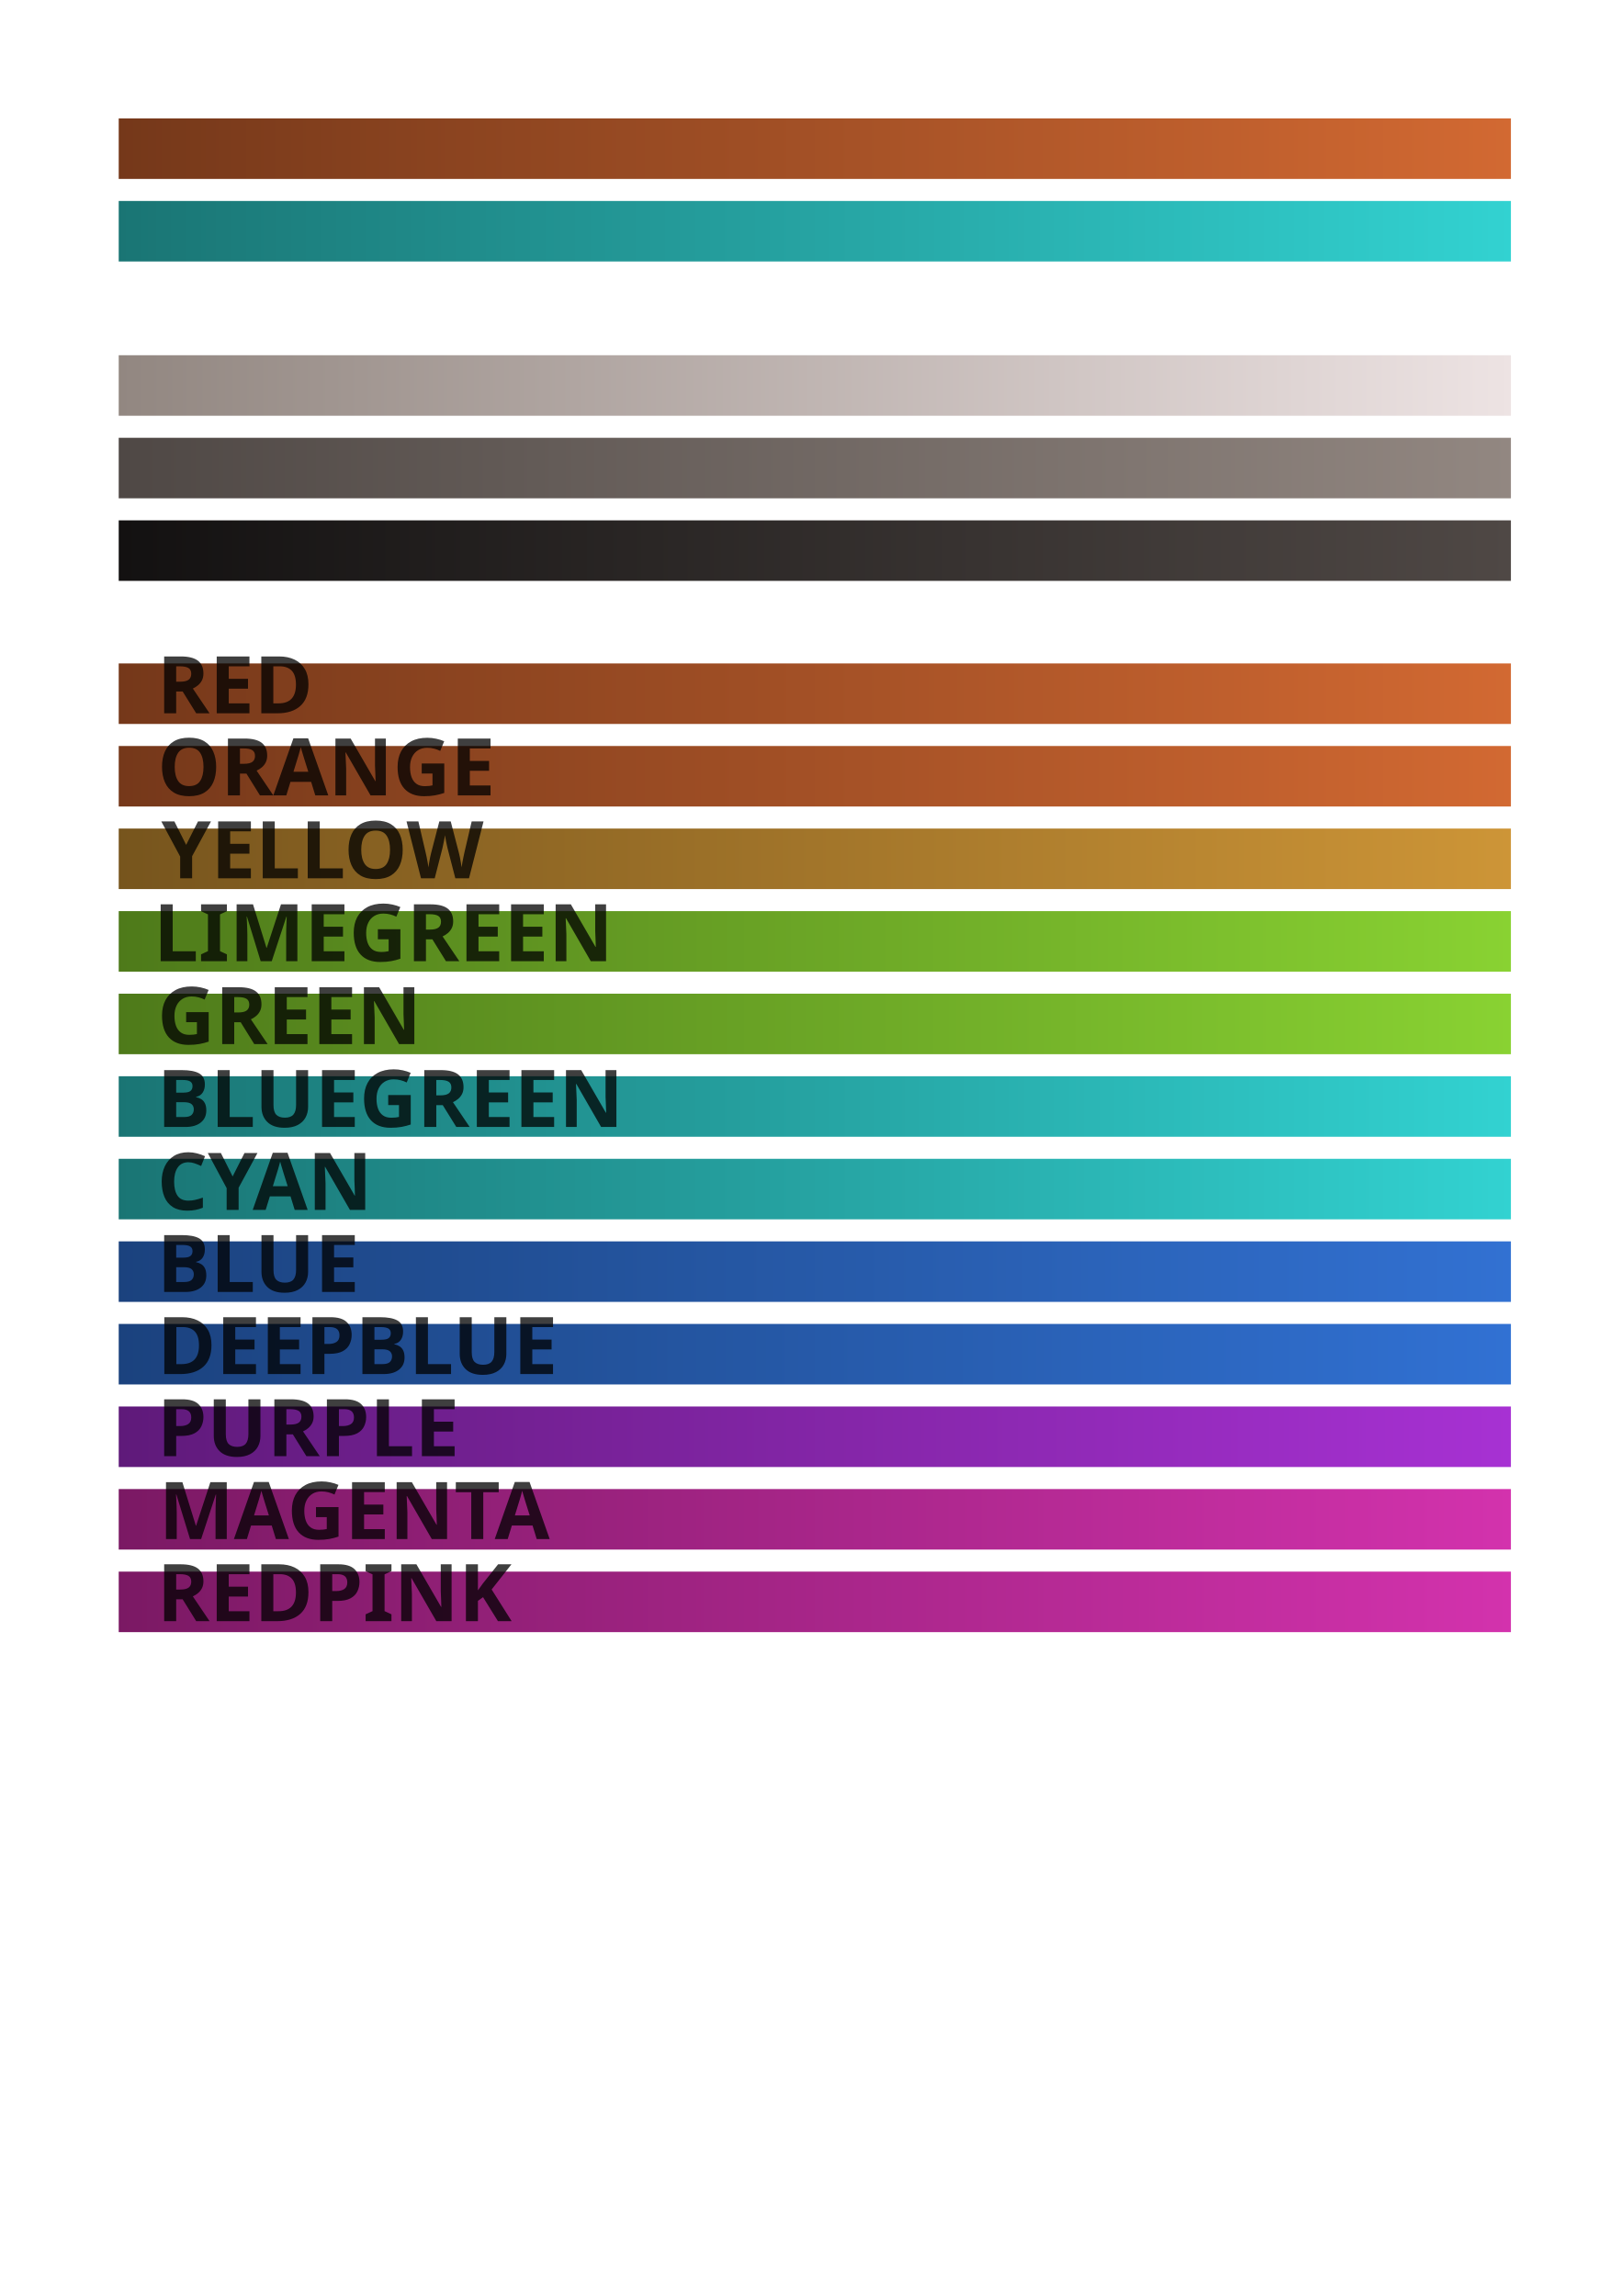
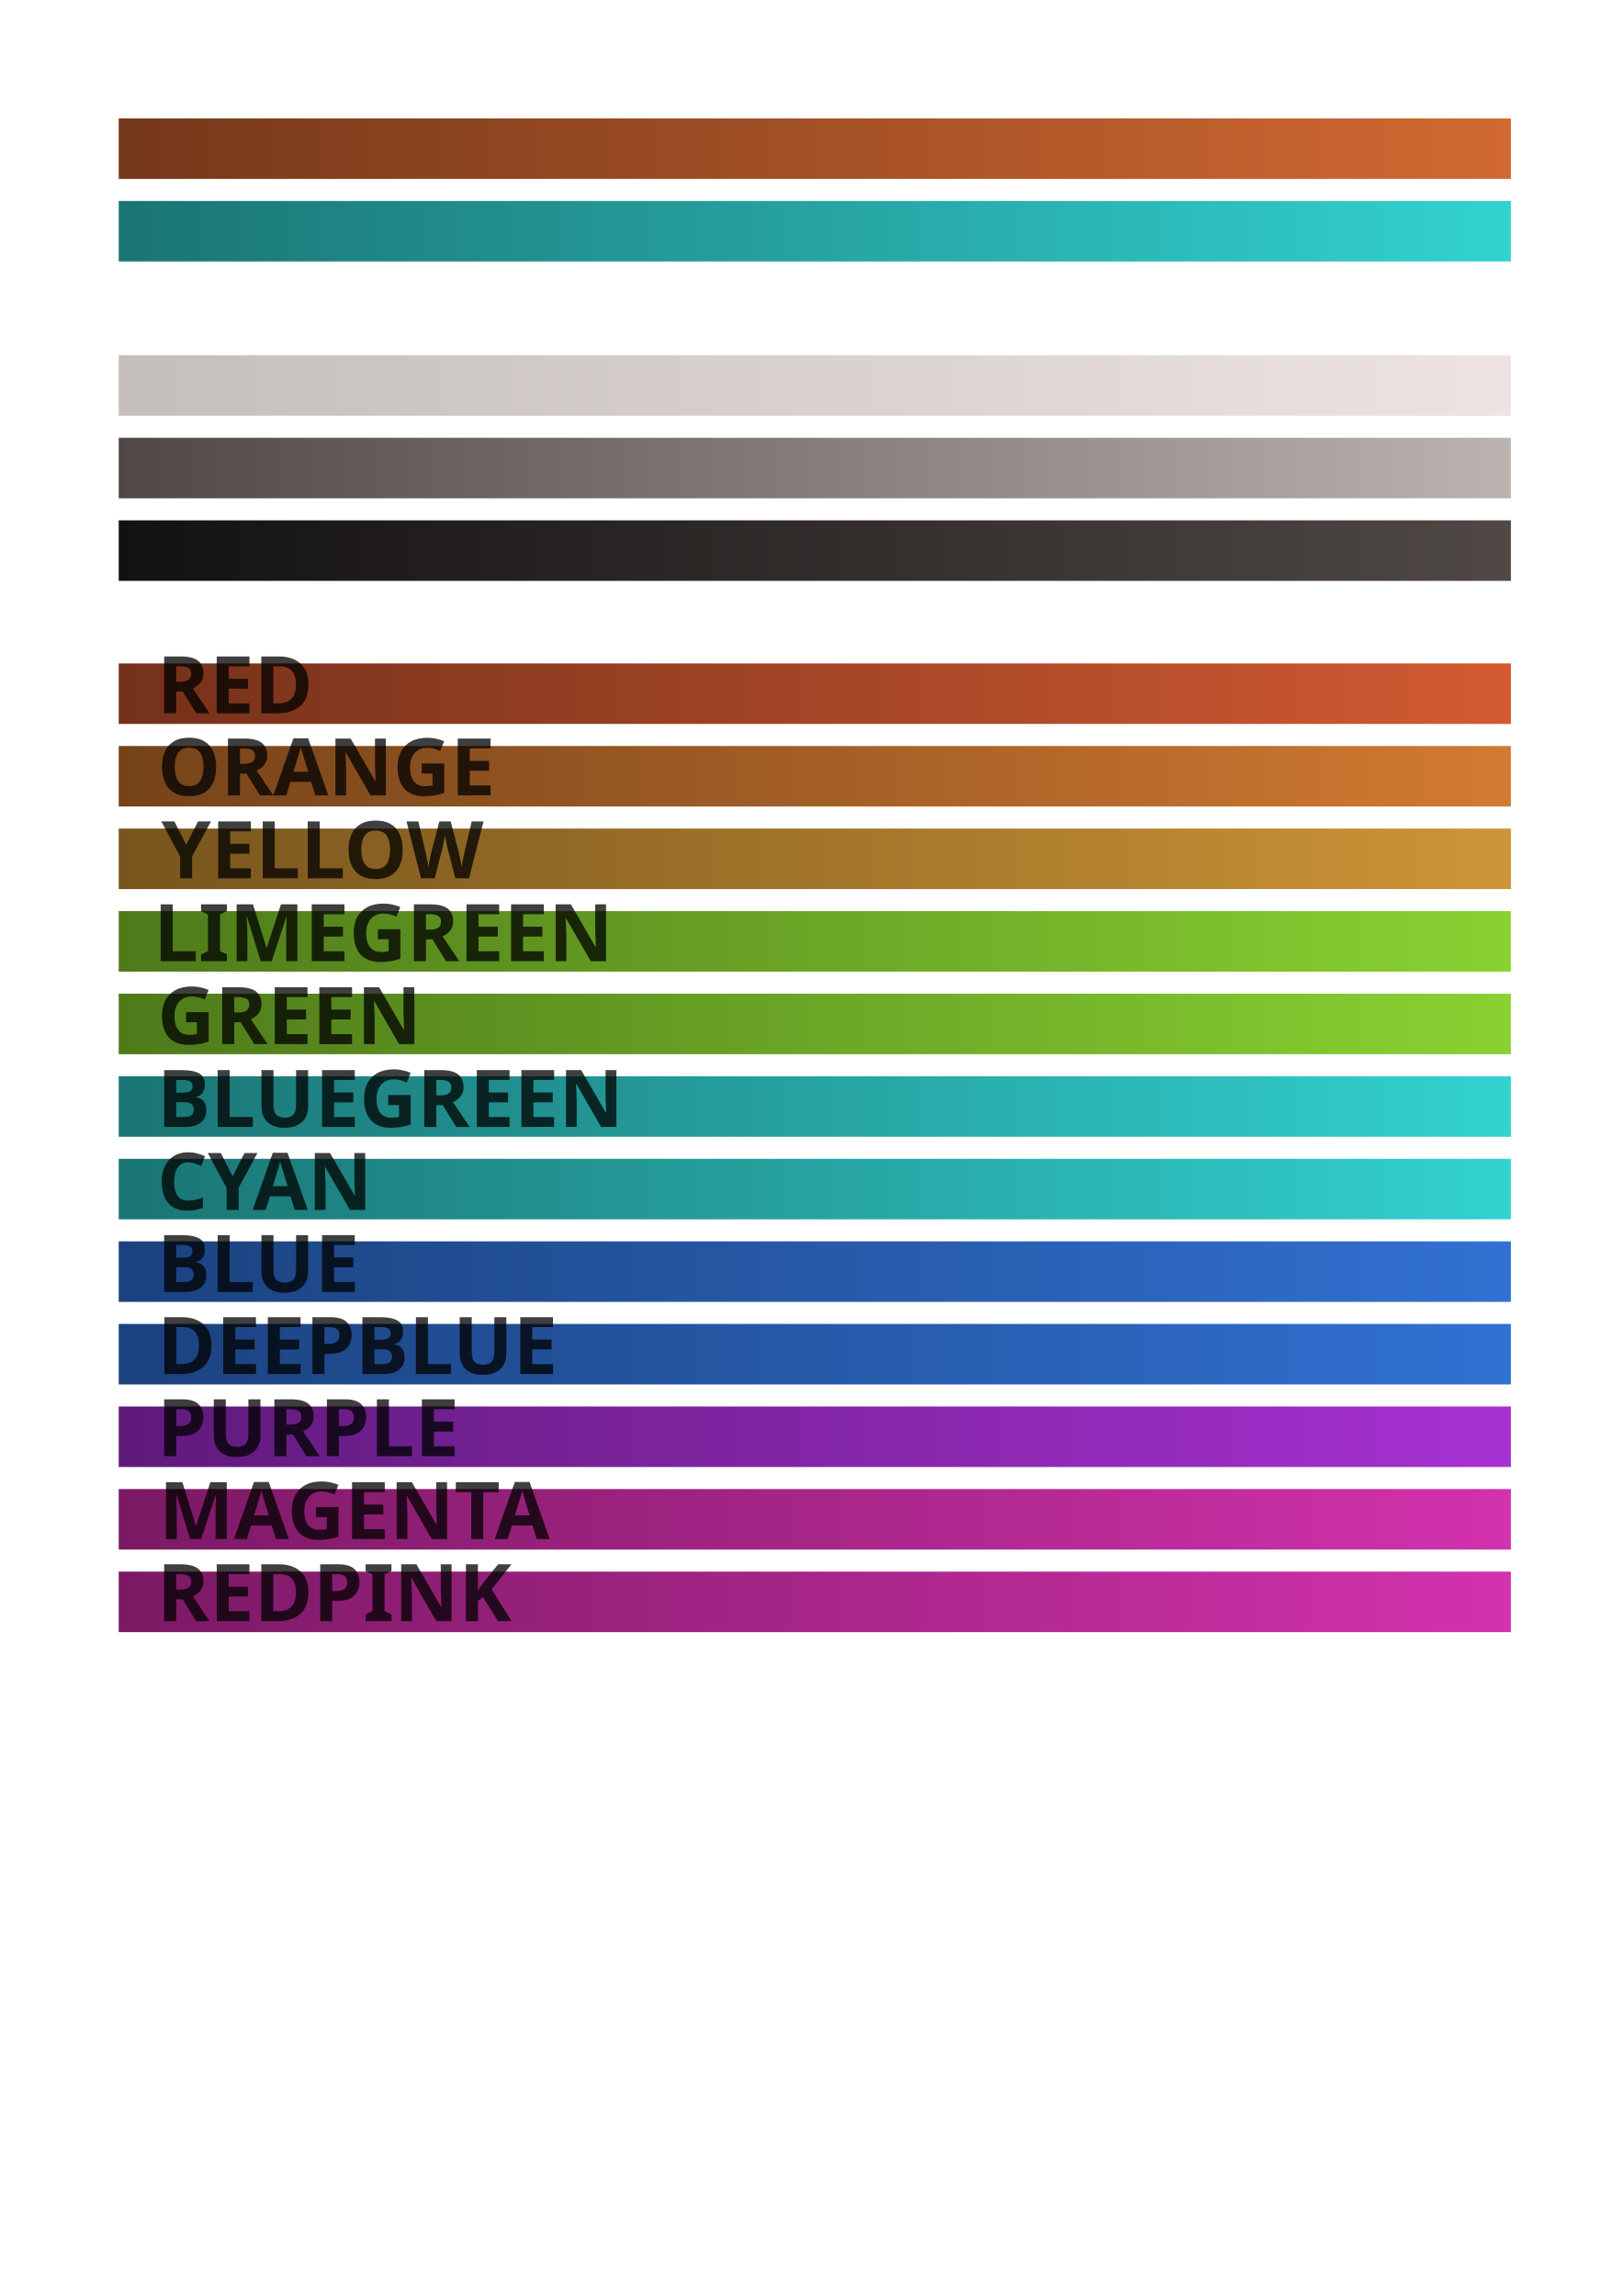
<svg xmlns="http://www.w3.org/2000/svg" xmlns:xlink="http://www.w3.org/1999/xlink" width="210mm" height="297mm" viewBox="0 0 793.701 1122.52" version="1.1" id="svg1">
  <defs id="defs1">
    <linearGradient id="linearGradient26">
      <stop style="stop-color:#75381a;stop-opacity:1;" offset="0" id="stop25" />
      <stop style="stop-color:#d26932;stop-opacity:1;" offset="1" id="stop26" />
    </linearGradient>
    <linearGradient id="linearGradient24">
      <stop style="stop-color:#7b1964;stop-opacity:1;" offset="0" id="stop23" />
      <stop style="stop-color:#d332ad;stop-opacity:1;" offset="1" id="stop24" />
    </linearGradient>
    <linearGradient id="linearGradient22">
      <stop style="stop-color:#7b1964;stop-opacity:1;" offset="0" id="stop21" />
      <stop style="stop-color:#d332ad;stop-opacity:1;" offset="1" id="stop22" />
    </linearGradient>
    <linearGradient id="linearGradient20">
      <stop style="stop-color:#5f1a7a;stop-opacity:1;" offset="0" id="stop19" />
      <stop style="stop-color:#a731d3;stop-opacity:1;" offset="1" id="stop20" />
    </linearGradient>
    <linearGradient id="linearGradient18">
      <stop style="stop-color:#77551d;stop-opacity:1;" offset="0" id="stop17" />
      <stop style="stop-color:#cd9537;stop-opacity:1;" offset="1" id="stop18" />
    </linearGradient>
    <linearGradient id="linearGradient16">
      <stop style="stop-color:#4e7a1a;stop-opacity:1;" offset="0" id="stop15" />
      <stop style="stop-color:#89d232;stop-opacity:1;" offset="1" id="stop16" />
    </linearGradient>
    <linearGradient id="linearGradient14">
      <stop style="stop-color:#4e7a1a;stop-opacity:1;" offset="0" id="stop13" />
      <stop style="stop-color:#89d232;stop-opacity:1;" offset="1" id="stop14" />
    </linearGradient>
    <linearGradient id="linearGradient12">
-       <stop style="stop-color:#75381a;stop-opacity:1;" offset="0" id="stop11" />
-       <stop style="stop-color:#d26932;stop-opacity:1;" offset="1" id="stop12" />
+       <stop style="stop-color:#75431a;stop-opacity:1;" offset="0" id="stop11" />
+       <stop style="stop-color:#d27a32;stop-opacity:1;" offset="1" id="stop12" />
    </linearGradient>
    <linearGradient id="linearGradient10">
      <stop style="stop-color:#1a7574;stop-opacity:1;" offset="0" id="stop9" />
      <stop style="stop-color:#32d2d1;stop-opacity:1;" offset="1" id="stop10" />
    </linearGradient>
    <linearGradient id="linearGradient8">
      <stop style="stop-color:#1b427e;stop-opacity:1;" offset="0" id="stop7" />
      <stop style="stop-color:#3171d3;stop-opacity:1;" offset="1" id="stop8" />
    </linearGradient>
    <linearGradient id="linearGradient6">
      <stop style="stop-color:#1b427e;stop-opacity:1;" offset="0" id="stop5" />
      <stop style="stop-color:#3271d2;stop-opacity:1;" offset="1" id="stop6" />
    </linearGradient>
    <linearGradient id="linearGradient4">
      <stop style="stop-color:#1a7574;stop-opacity:1;" offset="0" id="stop3" />
      <stop style="stop-color:#32d2d1;stop-opacity:1;" offset="1" id="stop4" />
    </linearGradient>
    <linearGradient id="linearGradient2">
-       <stop style="stop-color:#75381a;stop-opacity:1;" offset="0" id="stop1" />
-       <stop style="stop-color:#d26932;stop-opacity:1;" offset="1" id="stop2" />
+       <stop style="stop-color:#75311a;stop-opacity:1;" offset="0" id="stop1" />
+       <stop style="stop-color:#d25a32;stop-opacity:1;" offset="1" id="stop2" />
    </linearGradient>
    <linearGradient id="linearGradient82">
      <stop style="stop-color:#131111;stop-opacity:1;" offset="0" id="stop81" />
      <stop style="stop-color:#4f4845;stop-opacity:1;" offset="1" id="stop82" />
    </linearGradient>
    <linearGradient id="linearGradient80">
      <stop style="stop-color:#4f4845;stop-opacity:1;" offset="0" id="stop79" />
-       <stop style="stop-color:#928781;stop-opacity:1;" offset="1" id="stop80" />
+       <stop style="stop-color:#bab3b0;stop-opacity:1;" offset="1" id="stop80" />
    </linearGradient>
    <linearGradient id="linearGradient78">
-       <stop style="stop-color:#928781;stop-opacity:1;" offset="0" id="stop77" />
+       <stop style="stop-color:#c4bfbb;stop-opacity:1;" offset="0" id="stop77" />
      <stop style="stop-color:#ede3e3;stop-opacity:1;" offset="1" id="stop78" />
    </linearGradient>
    <linearGradient id="linearGradient59">
      <stop style="stop-color:#1a7574;stop-opacity:1;" offset="0" id="stop59" />
      <stop style="stop-color:#32d2d1;stop-opacity:1;" offset="1" id="stop60" />
    </linearGradient>
    <linearGradient xlink:href="#linearGradient78" id="linearGradient61" gradientUnits="userSpaceOnUse" x1="58.031" y1="427.924" x2="738.564" y2="427.924" />
    <linearGradient xlink:href="#linearGradient80" id="linearGradient62" gradientUnits="userSpaceOnUse" x1="58.031" y1="427.924" x2="738.564" y2="427.924" />
    <linearGradient xlink:href="#linearGradient82" id="linearGradient63" gradientUnits="userSpaceOnUse" x1="58.031" y1="427.924" x2="738.564" y2="427.924" />
    <linearGradient xlink:href="#linearGradient2" id="linearGradient64" gradientUnits="userSpaceOnUse" x1="58.031" y1="427.924" x2="738.564" y2="427.924" />
    <linearGradient xlink:href="#linearGradient12" id="linearGradient65" gradientUnits="userSpaceOnUse" x1="58.031" y1="427.924" x2="738.564" y2="427.924" />
    <linearGradient xlink:href="#linearGradient18" id="linearGradient66" gradientUnits="userSpaceOnUse" x1="58.031" y1="427.924" x2="738.564" y2="427.924" />
    <linearGradient xlink:href="#linearGradient16" id="linearGradient67" gradientUnits="userSpaceOnUse" x1="58.031" y1="427.924" x2="738.564" y2="427.924" />
    <linearGradient xlink:href="#linearGradient14" id="linearGradient68" gradientUnits="userSpaceOnUse" x1="58.031" y1="427.924" x2="738.564" y2="427.924" />
    <linearGradient xlink:href="#linearGradient4" id="linearGradient69" gradientUnits="userSpaceOnUse" x1="58.031" y1="427.924" x2="738.564" y2="427.924" />
    <linearGradient xlink:href="#linearGradient10" id="linearGradient70" gradientUnits="userSpaceOnUse" x1="58.031" y1="427.924" x2="738.564" y2="427.924" />
    <linearGradient xlink:href="#linearGradient6" id="linearGradient71" gradientUnits="userSpaceOnUse" x1="58.031" y1="427.924" x2="738.564" y2="427.924" />
    <linearGradient xlink:href="#linearGradient8" id="linearGradient72" gradientUnits="userSpaceOnUse" x1="58.031" y1="427.924" x2="738.564" y2="427.924" />
    <linearGradient xlink:href="#linearGradient20" id="linearGradient73" gradientUnits="userSpaceOnUse" x1="58.031" y1="427.924" x2="738.564" y2="427.924" />
    <linearGradient xlink:href="#linearGradient22" id="linearGradient74" gradientUnits="userSpaceOnUse" x1="58.031" y1="427.924" x2="738.564" y2="427.924" />
    <linearGradient xlink:href="#linearGradient24" id="linearGradient75" gradientUnits="userSpaceOnUse" x1="58.031" y1="427.924" x2="738.564" y2="427.924" />
    <linearGradient xlink:href="#linearGradient26" id="linearGradient76" gradientUnits="userSpaceOnUse" x1="58.031" y1="427.924" x2="738.564" y2="427.924" />
    <linearGradient xlink:href="#linearGradient59" id="linearGradient77" gradientUnits="userSpaceOnUse" x1="58.031" y1="427.924" x2="738.564" y2="427.924" />
  </defs>
  <g id="layer1">
    <rect style="fill:url(#linearGradient61);fill-opacity:1;stroke-width:2" id="rect1" width="680.533" height="29.588" x="58.031" y="173.671" />
    <rect style="fill:url(#linearGradient62);fill-opacity:1;stroke-width:2" id="rect2" width="680.533" height="29.588" x="58.031" y="214.036" />
    <rect style="fill:url(#linearGradient63);fill-opacity:1;stroke-width:2" id="rect3" width="680.533" height="29.588" x="58.031" y="254.401" />
    <rect style="fill:url(#linearGradient64);fill-opacity:1;stroke-width:2" id="rect1-5" width="680.533" height="29.588" x="58.031" y="324.354" />
    <rect style="fill:url(#linearGradient65);fill-opacity:1;stroke-width:2" id="rect2-0" width="680.533" height="29.588" x="58.031" y="364.719" />
    <rect style="fill:url(#linearGradient66);fill-opacity:1;stroke-width:2" id="rect3-4" width="680.533" height="29.588" x="58.031" y="405.084" />
    <rect style="fill:url(#linearGradient67);fill-opacity:1;stroke-width:2" id="rect1-3" width="680.533" height="29.588" x="58.031" y="445.449" />
    <rect style="fill:url(#linearGradient68);fill-opacity:1;stroke-width:2" id="rect2-4" width="680.533" height="29.588" x="58.031" y="485.814" />
    <rect style="fill:url(#linearGradient69);fill-opacity:1;stroke-width:2" id="rect3-2" width="680.533" height="29.588" x="58.031" y="526.179" />
    <rect style="fill:url(#linearGradient70);fill-opacity:1;stroke-width:2" id="rect1-4" width="680.533" height="29.588" x="58.031" y="566.544" />
    <rect style="fill:url(#linearGradient71);fill-opacity:1;stroke-width:2" id="rect2-7" width="680.533" height="29.588" x="58.031" y="606.909" />
    <rect style="fill:url(#linearGradient72);fill-opacity:1;stroke-width:2" id="rect3-5" width="680.533" height="29.588" x="58.031" y="647.274" />
    <rect style="fill:url(#linearGradient73);fill-opacity:1;stroke-width:2" id="rect1-31" width="680.533" height="29.588" x="58.031" y="687.639" />
    <rect style="fill:url(#linearGradient74);fill-opacity:1;stroke-width:2" id="rect2-3" width="680.533" height="29.588" x="58.031" y="728.004" />
    <rect style="fill:url(#linearGradient75);fill-opacity:1;stroke-width:2" id="rect3-45" width="680.533" height="29.588" x="58.031" y="768.369" />
    <rect style="fill:url(#linearGradient76);fill-opacity:1;stroke-width:2" id="rect4" width="680.533" height="29.588" x="58.031" y="57.89" />
    <rect style="fill:url(#linearGradient77);fill-opacity:1;stroke-width:2" id="rect5" width="680.533" height="29.588" x="58.031" y="98.255" />
    <text xml:space="preserve" style="font-weight:bold;font-size:38.918px;font-family:'JetBrainsMono Nerd Font Mono';-inkscape-font-specification:'JetBrainsMono Nerd Font Mono, Bold';fill:#000000;fill-opacity:0.753;stroke:none;stroke-width:3.243;stroke-opacity:0.753" x="76.75" y="348.734" id="text82">
      <tspan id="tspan82" x="76.75" y="348.734" style="font-size:38.918px;fill:#000000;fill-opacity:0.753;stroke:none;stroke-width:3.243;stroke-opacity:0.753">RED</tspan>
    </text>
    <text xml:space="preserve" style="font-weight:bold;font-size:38.918px;font-family:'JetBrainsMono Nerd Font Mono';-inkscape-font-specification:'JetBrainsMono Nerd Font Mono, Bold';fill:#000000;fill-opacity:0.753;stroke:none;stroke-width:3.243;stroke-opacity:0.753" x="76.945" y="388.872" id="text83">
      <tspan id="tspan83" x="76.945" y="388.872" style="font-size:38.918px;fill:#000000;fill-opacity:0.753;stroke:none;stroke-width:3.243;stroke-opacity:0.753">ORANGE</tspan>
    </text>
    <text xml:space="preserve" style="font-weight:bold;font-size:38.918px;font-family:'JetBrainsMono Nerd Font Mono';-inkscape-font-specification:'JetBrainsMono Nerd Font Mono, Bold';fill:#000000;fill-opacity:0.753;stroke:none;stroke-width:3.243;stroke-opacity:0.753" x="78.852" y="429.399" id="text84">
      <tspan id="tspan84" x="78.852" y="429.399" style="font-size:38.918px;fill:#000000;fill-opacity:0.753;stroke:none;stroke-width:3.243;stroke-opacity:0.753">YELLOW</tspan>
    </text>
    <text xml:space="preserve" style="font-weight:bold;font-size:38.918px;font-family:'JetBrainsMono Nerd Font Mono';-inkscape-font-specification:'JetBrainsMono Nerd Font Mono, Bold';fill:#000000;fill-opacity:0.753;stroke:none;stroke-width:3.243;stroke-opacity:0.753" x="75.038" y="469.926" id="text85">
      <tspan id="tspan85" x="75.038" y="469.926" style="font-size:38.918px;fill:#000000;fill-opacity:0.753;stroke:none;stroke-width:3.243;stroke-opacity:0.753">LIMEGREEN</tspan>
    </text>
    <text xml:space="preserve" style="font-weight:bold;font-size:38.918px;font-family:'JetBrainsMono Nerd Font Mono';-inkscape-font-specification:'JetBrainsMono Nerd Font Mono, Bold';fill:#000000;fill-opacity:0.753;stroke:none;stroke-width:3.243;stroke-opacity:0.753" x="76.945" y="510.453" id="text86">
      <tspan id="tspan86" x="76.945" y="510.453" style="font-size:38.918px;fill:#000000;fill-opacity:0.753;stroke:none;stroke-width:3.243;stroke-opacity:0.753">GREEN</tspan>
    </text>
    <text xml:space="preserve" style="font-weight:bold;font-size:38.918px;font-family:'JetBrainsMono Nerd Font Mono';-inkscape-font-specification:'JetBrainsMono Nerd Font Mono, Bold';fill:#000000;fill-opacity:0.753;stroke:none;stroke-width:3.243;stroke-opacity:0.753" x="76.75" y="550.98" id="text87">
      <tspan id="tspan87" x="76.75" y="550.98" style="font-size:38.918px;fill:#000000;fill-opacity:0.753;stroke:none;stroke-width:3.243;stroke-opacity:0.753">BLUEGREEN</tspan>
    </text>
    <text xml:space="preserve" style="font-weight:bold;font-size:38.918px;font-family:'JetBrainsMono Nerd Font Mono';-inkscape-font-specification:'JetBrainsMono Nerd Font Mono, Bold';fill:#000000;fill-opacity:0.753;stroke:none;stroke-width:3.243;stroke-opacity:0.753" x="76.789" y="591.507" id="text88">
      <tspan id="tspan88" x="76.789" y="591.507" style="font-size:38.918px;fill:#000000;fill-opacity:0.753;stroke:none;stroke-width:3.243;stroke-opacity:0.753">CYAN</tspan>
    </text>
    <text xml:space="preserve" style="font-weight:bold;font-size:38.918px;font-family:'JetBrainsMono Nerd Font Mono';-inkscape-font-specification:'JetBrainsMono Nerd Font Mono, Bold';fill:#000000;fill-opacity:0.753;stroke:none;stroke-width:3.243;stroke-opacity:0.753" x="76.75" y="631.644" id="text89">
      <tspan id="tspan89" x="76.75" y="631.644" style="font-size:38.918px;fill:#000000;fill-opacity:0.753;stroke:none;stroke-width:3.243;stroke-opacity:0.753">BLUE</tspan>
    </text>
    <text xml:space="preserve" style="font-weight:bold;font-size:38.918px;font-family:'JetBrainsMono Nerd Font Mono';-inkscape-font-specification:'JetBrainsMono Nerd Font Mono, Bold';fill:#000000;fill-opacity:0.753;stroke:none;stroke-width:3.243;stroke-opacity:0.753" x="76.828" y="671.782" id="text90">
      <tspan id="tspan90" x="76.828" y="671.782" style="font-size:38.918px;fill:#000000;fill-opacity:0.753;stroke:none;stroke-width:3.243;stroke-opacity:0.753">DEEPBLUE</tspan>
    </text>
    <text xml:space="preserve" style="font-weight:bold;font-size:38.918px;font-family:'JetBrainsMono Nerd Font Mono';-inkscape-font-specification:'JetBrainsMono Nerd Font Mono, Bold';fill:#000000;fill-opacity:0.753;stroke:none;stroke-width:3.243;stroke-opacity:0.753" x="76.75" y="711.92" id="text91">
      <tspan id="tspan91" x="76.75" y="711.92" style="font-size:38.918px;fill:#000000;fill-opacity:0.753;stroke:none;stroke-width:3.243;stroke-opacity:0.753">PURPLE</tspan>
    </text>
    <text xml:space="preserve" style="font-weight:bold;font-size:38.918px;font-family:'JetBrainsMono Nerd Font Mono';-inkscape-font-specification:'JetBrainsMono Nerd Font Mono, Bold';fill:#000000;fill-opacity:0.753;stroke:none;stroke-width:3.243;stroke-opacity:0.753" x="77.645" y="752.447" id="text92">
      <tspan id="tspan92" x="77.645" y="752.447" style="font-size:38.918px;fill:#000000;fill-opacity:0.753;stroke:none;stroke-width:3.243;stroke-opacity:0.753">MAGENTA</tspan>
    </text>
    <text xml:space="preserve" style="font-weight:bold;font-size:38.918px;font-family:'JetBrainsMono Nerd Font Mono';-inkscape-font-specification:'JetBrainsMono Nerd Font Mono, Bold';fill:#000000;fill-opacity:0.753;stroke:none;stroke-width:3.243;stroke-opacity:0.753" x="76.75" y="792.585" id="text93">
      <tspan id="tspan93" x="76.75" y="792.585" style="font-size:38.918px;fill:#000000;fill-opacity:0.753;stroke:none;stroke-width:3.243;stroke-opacity:0.753">REDPINK</tspan>
    </text>
  </g>
</svg>
